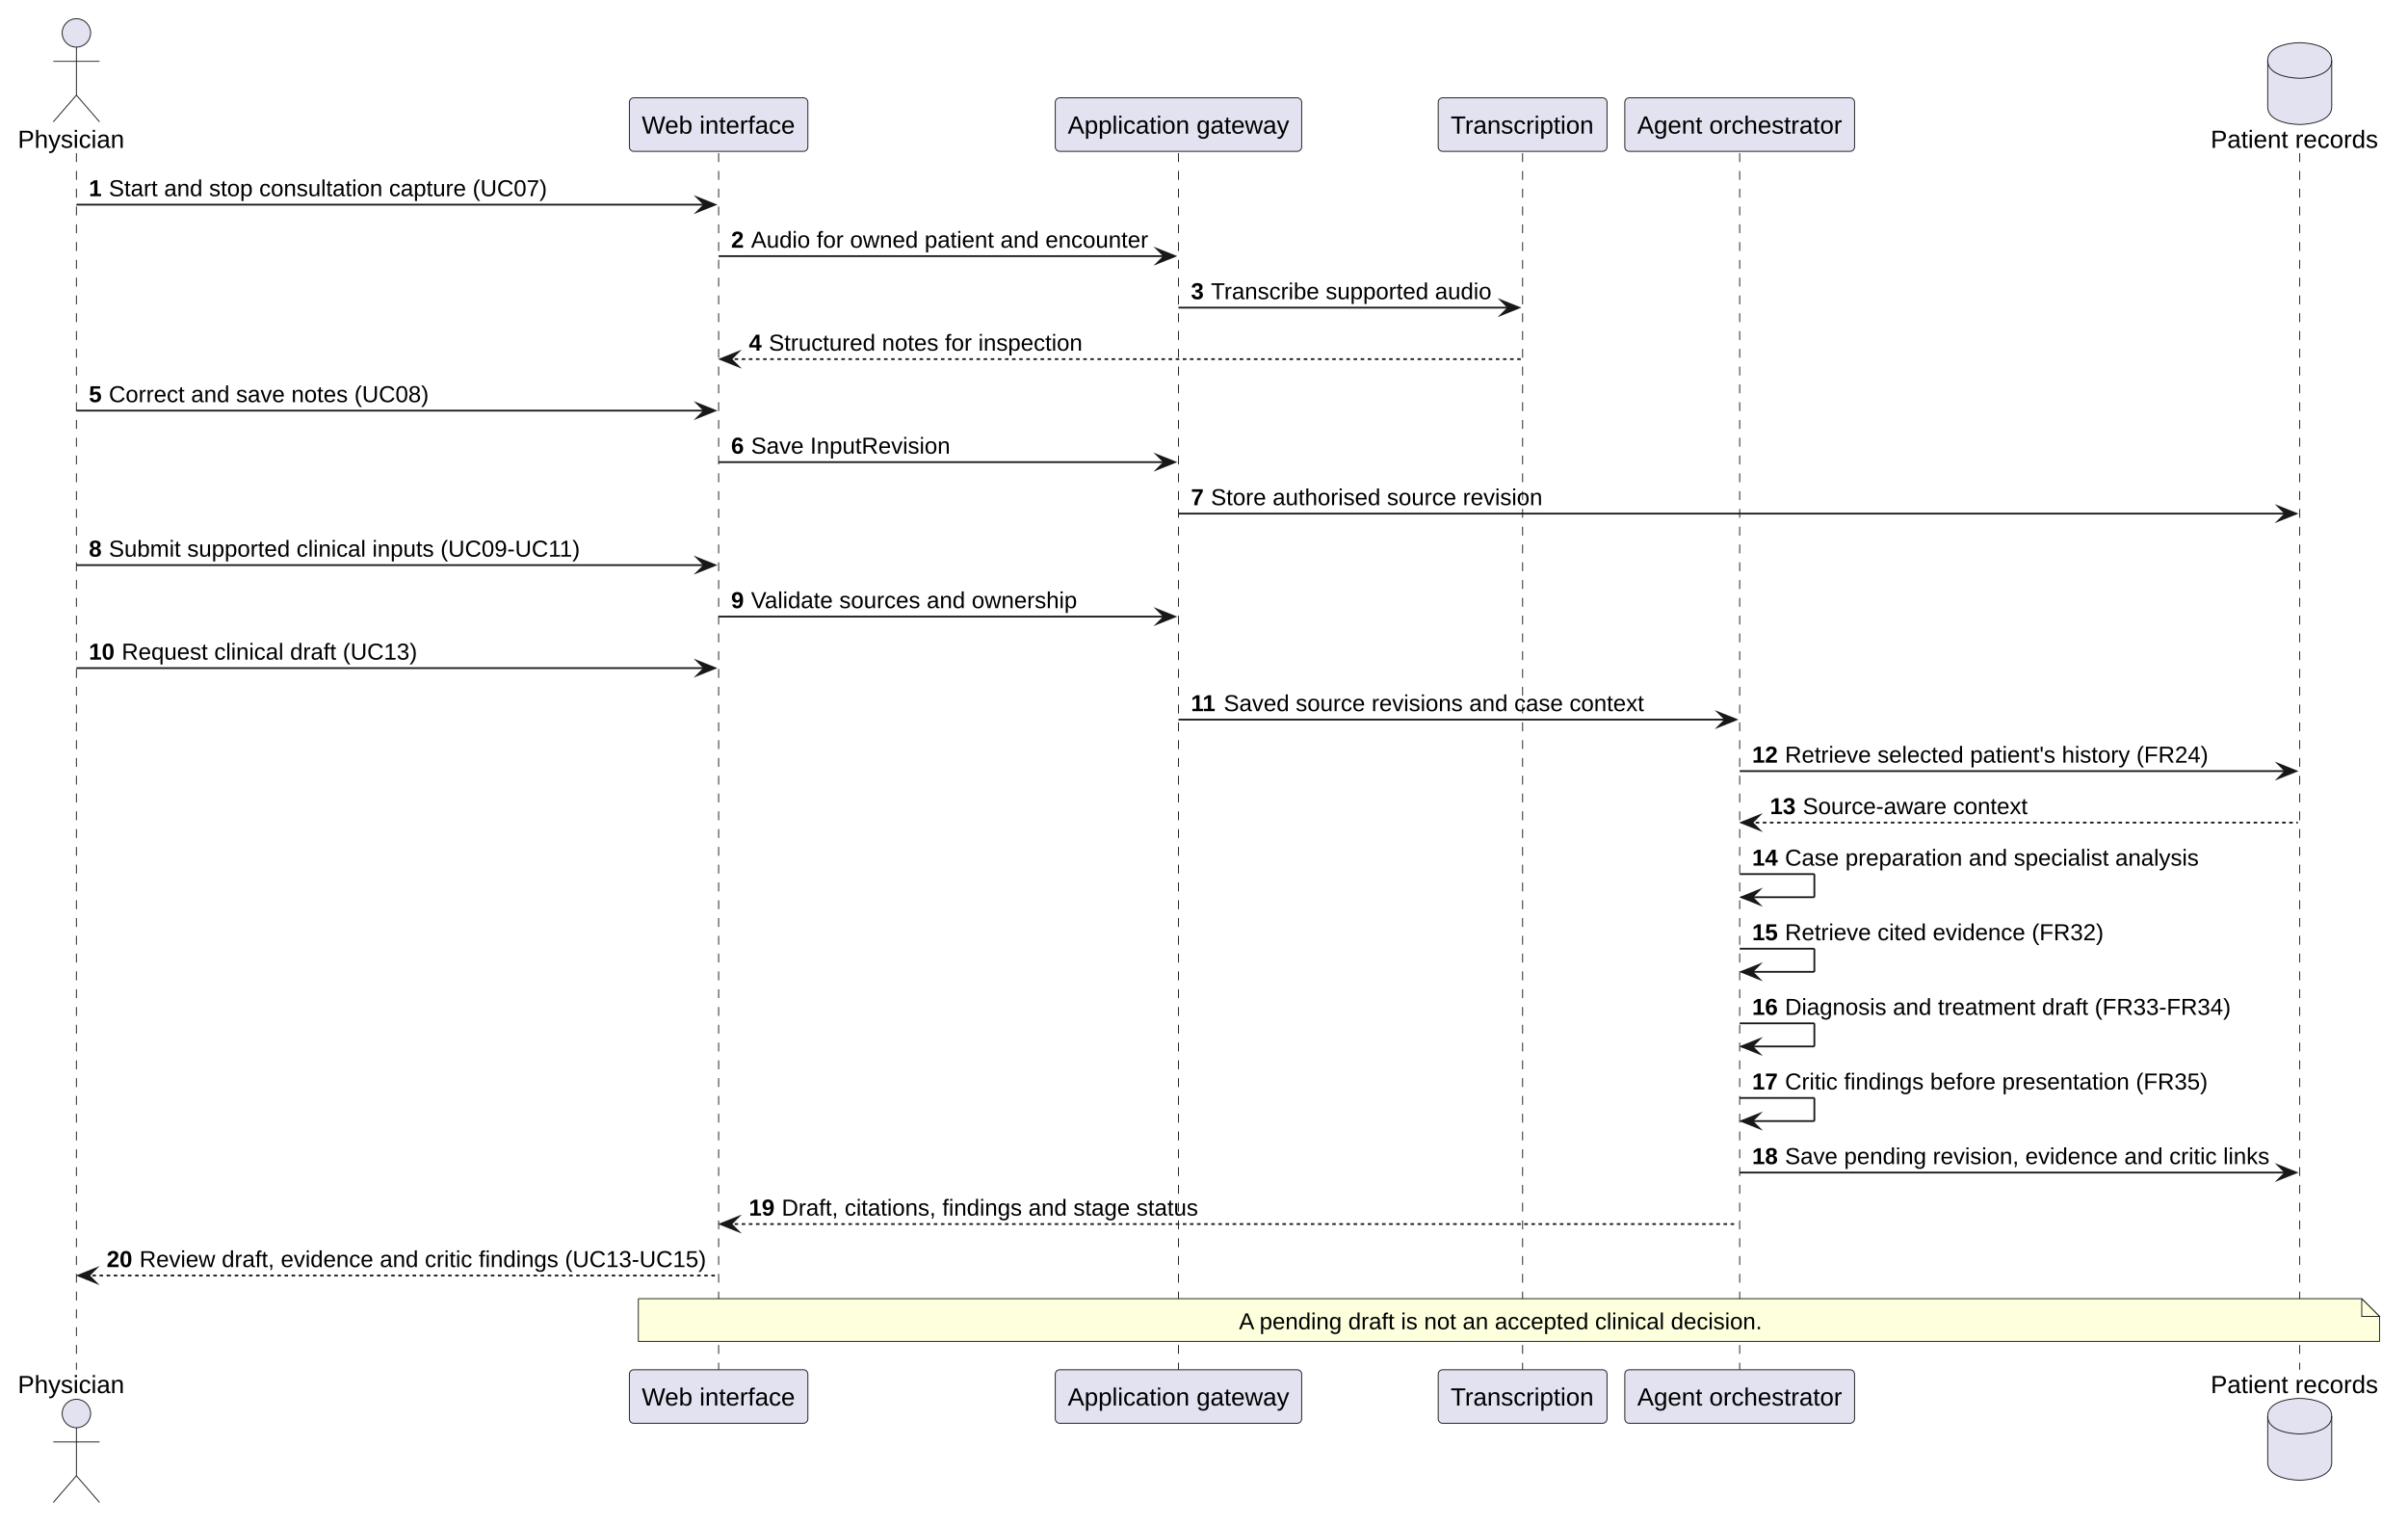
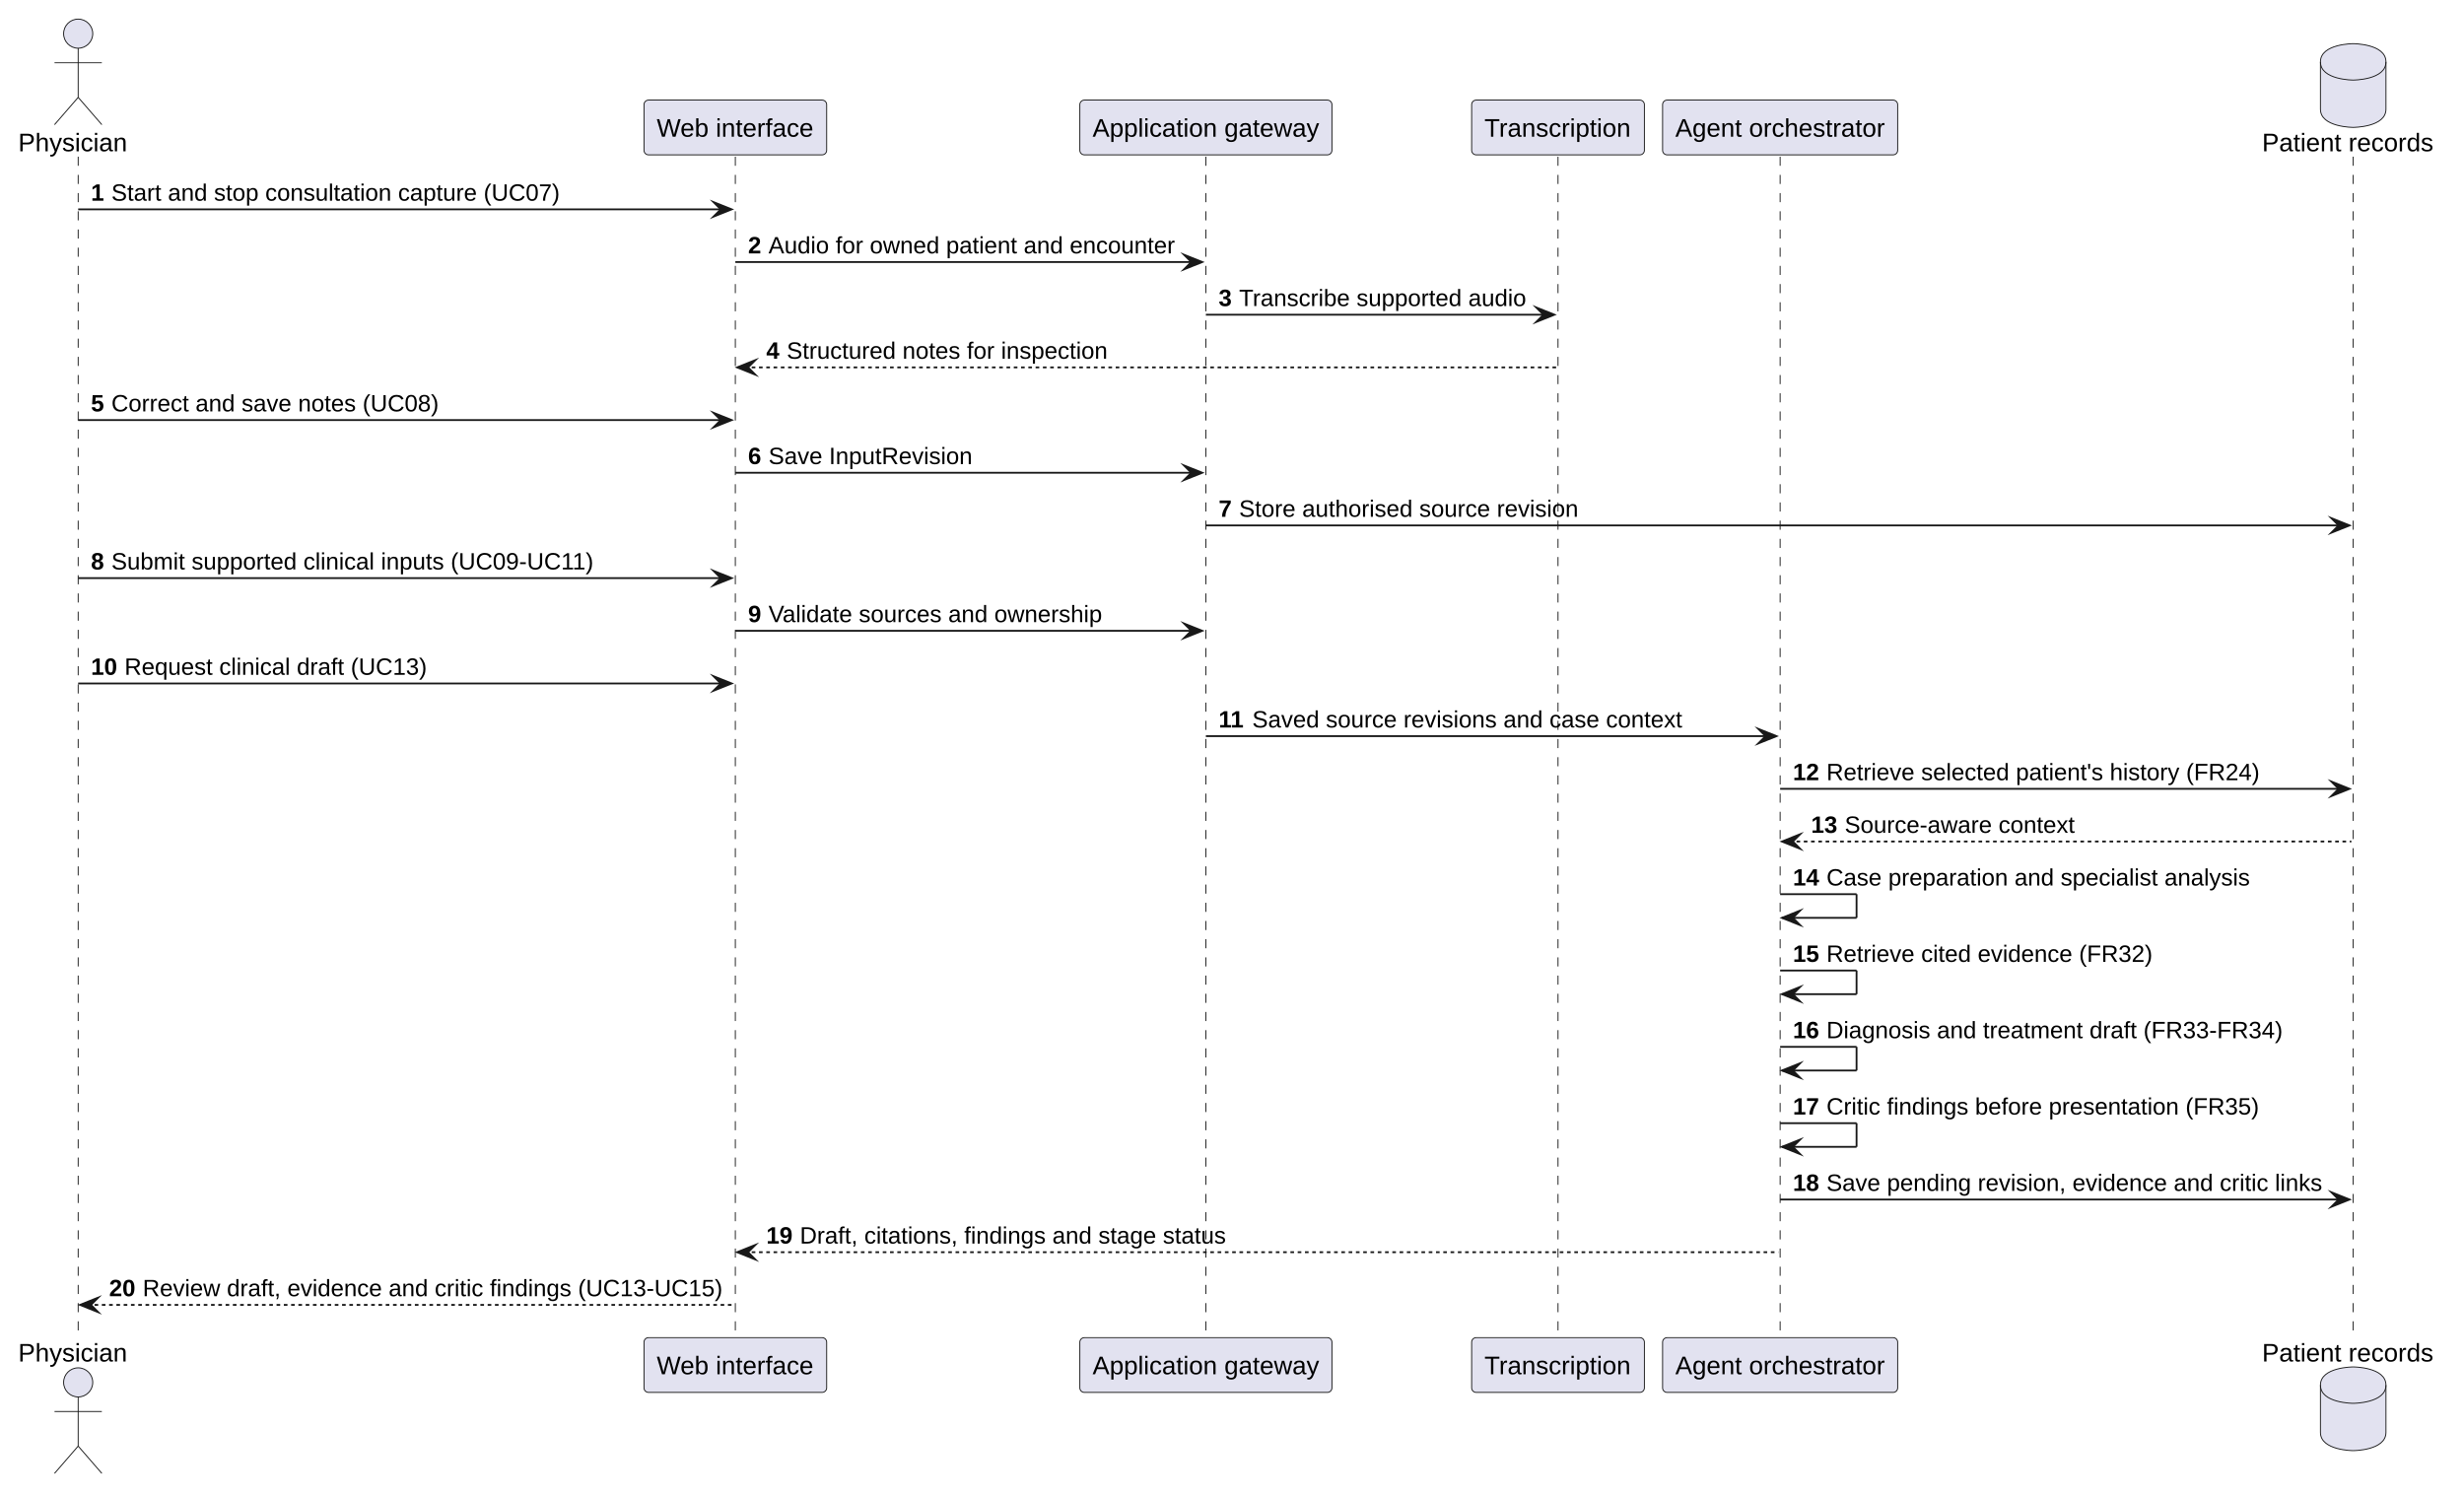
- <svg xmlns="http://www.w3.org/2000/svg" version="1.1" data-diagram-type="SEQUENCE" style="width:4231px;height:2678px;background:#FFFFFF;" width="4231.25px" height="2678.125px" viewBox="0 0 4231 2678" zoomAndPan="magnify" preserveAspectRatio="none" contentStyleType="text/css">
+ <svg xmlns="http://www.w3.org/2000/svg" version="1.1" data-diagram-type="SEQUENCE" style="width:4231px;height:2568px;background:#FFFFFF;" width="4231.25px" height="2568.75px" viewBox="0 0 4231 2568" zoomAndPan="magnify" preserveAspectRatio="none" contentStyleType="text/css">
  <defs />
  <g font-family="sans-serif" lengthAdjust="spacing">
    <g>
-       <rect x="123.308" y="269.058" width="25" height="2137.26" fill="#000" fill-opacity="0" />
-       <line x1="134.245" y1="269.058" x2="134.245" y2="2406.319" style="stroke:#181818;stroke-width:1.563;stroke-dasharray:15.625,15.625;" />
+       <rect x="123.308" y="269.058" width="25" height="2028.046" fill="#000" fill-opacity="0" />
+       <line x1="134.245" y1="269.058" x2="134.245" y2="2297.104" style="stroke:#181818;stroke-width:1.563;stroke-dasharray:15.625,15.625;" />
    </g>
    <g>
-       <rect x="1251.724" y="269.058" width="25" height="2137.26" fill="#000" fill-opacity="0" />
-       <line x1="1262.662" y1="269.058" x2="1262.662" y2="2406.319" style="stroke:#181818;stroke-width:1.563;stroke-dasharray:15.625,15.625;" />
+       <rect x="1251.724" y="269.058" width="25" height="2028.046" fill="#000" fill-opacity="0" />
+       <line x1="1262.662" y1="269.058" x2="1262.662" y2="2297.104" style="stroke:#181818;stroke-width:1.563;stroke-dasharray:15.625,15.625;" />
    </g>
    <g>
-       <rect x="2059.723" y="269.058" width="25" height="2137.26" fill="#000" fill-opacity="0" />
-       <line x1="2070.66" y1="269.058" x2="2070.66" y2="2406.319" style="stroke:#181818;stroke-width:1.563;stroke-dasharray:15.625,15.625;" />
+       <rect x="2059.723" y="269.058" width="25" height="2028.046" fill="#000" fill-opacity="0" />
+       <line x1="2070.66" y1="269.058" x2="2070.66" y2="2297.104" style="stroke:#181818;stroke-width:1.563;stroke-dasharray:15.625,15.625;" />
    </g>
    <g>
-       <rect x="2664.378" y="269.058" width="25" height="2137.26" fill="#000" fill-opacity="0" />
-       <line x1="2675.316" y1="269.058" x2="2675.316" y2="2406.319" style="stroke:#181818;stroke-width:1.563;stroke-dasharray:15.625,15.625;" />
+       <rect x="2664.378" y="269.058" width="25" height="2028.046" fill="#000" fill-opacity="0" />
+       <line x1="2675.316" y1="269.058" x2="2675.316" y2="2297.104" style="stroke:#181818;stroke-width:1.563;stroke-dasharray:15.625,15.625;" />
    </g>
    <g>
-       <rect x="3045.767" y="269.058" width="25" height="2137.26" fill="#000" fill-opacity="0" />
-       <line x1="3056.705" y1="269.058" x2="3056.705" y2="2406.319" style="stroke:#181818;stroke-width:1.563;stroke-dasharray:15.625,15.625;" />
+       <rect x="3045.767" y="269.058" width="25" height="2028.046" fill="#000" fill-opacity="0" />
+       <line x1="3056.705" y1="269.058" x2="3056.705" y2="2297.104" style="stroke:#181818;stroke-width:1.563;stroke-dasharray:15.625,15.625;" />
    </g>
    <g>
-       <rect x="4029.794" y="269.058" width="25" height="2137.26" fill="#000" fill-opacity="0" />
-       <line x1="4040.732" y1="269.058" x2="4040.732" y2="2406.319" style="stroke:#181818;stroke-width:1.563;stroke-dasharray:15.625,15.625;" />
+       <rect x="4029.794" y="269.058" width="25" height="2028.046" fill="#000" fill-opacity="0" />
+       <line x1="4040.732" y1="269.058" x2="4040.732" y2="2297.104" style="stroke:#181818;stroke-width:1.563;stroke-dasharray:15.625,15.625;" />
    </g>
    <text x="31.25" y="259.787" fill="#000" font-size="43.75" textLength="187.241" font-family="Arial">Physician</text>
    <ellipse cx="134.245" cy="57.813" rx="25" ry="25" fill="#E2E2F0" style="stroke:#181818;stroke-width:1.563;" />
    <path d="M134.245,82.813 L134.245,167.188 M93.62,107.813 L174.87,107.813 M134.245,167.188 L93.62,214.063 M134.245,167.188 L174.87,214.063" style="stroke:#181818;stroke-width:1.563;" fill="none" />
    <rect x="1105.83" y="171.875" width="313.663" height="94.058" fill="#E2E2F0" style="stroke:#181818;stroke-width:1.563;" rx="7.813" ry="7.813" />
    <text x="1127.705" y="234.787" fill="#000" font-size="43.75" textLength="269.913" font-family="Arial">Web interface</text>
    <rect x="1854.218" y="171.875" width="432.886" height="94.058" fill="#E2E2F0" style="stroke:#181818;stroke-width:1.563;" rx="7.813" ry="7.813" />
    <text x="1876.093" y="234.787" fill="#000" font-size="43.75" textLength="389.136" font-family="Arial">Application gateway</text>
    <rect x="2527.008" y="171.875" width="296.616" height="94.058" fill="#E2E2F0" style="stroke:#181818;stroke-width:1.563;" rx="7.813" ry="7.813" />
    <text x="2548.883" y="234.787" fill="#000" font-size="43.75" textLength="252.866" font-family="Arial">Transcription</text>
    <rect x="2854.874" y="171.875" width="403.662" height="94.058" fill="#E2E2F0" style="stroke:#181818;stroke-width:1.563;" rx="7.813" ry="7.813" />
    <text x="2876.749" y="234.787" fill="#000" font-size="43.75" textLength="359.912" font-family="Arial">Agent orchestrator</text>
    <text x="3884.235" y="259.787" fill="#000" font-size="43.75" textLength="294.244" font-family="Arial">Patient records</text>
    <path d="M3984.482,106.25 C3984.482,75 4040.732,75 4040.732,75 C4040.732,75 4096.982,75 4096.982,106.25 L4096.982,187.5 C4096.982,218.75 4040.732,218.75 4040.732,218.75 C4040.732,218.75 3984.482,218.75 3984.482,187.5 L3984.482,106.25" style="stroke:#181818;stroke-width:1.563;" fill="#E2E2F0" />
    <path d="M3984.482,106.25 C3984.482,137.5 4040.732,137.5 4040.732,137.5 C4040.732,137.5 4096.982,137.5 4096.982,106.25" style="stroke:#181818;stroke-width:1.563;" fill="none" />
-     <text x="31.25" y="2447.356" fill="#000" font-size="43.75" textLength="187.241" font-family="Arial">Physician</text>
-     <ellipse cx="134.245" cy="2483.189" rx="25" ry="25" fill="#E2E2F0" style="stroke:#181818;stroke-width:1.563;" />
-     <path d="M134.245,2508.189 L134.245,2592.564 M93.62,2533.189 L174.87,2533.189 M134.245,2592.564 L93.62,2639.439 M134.245,2592.564 L174.87,2639.439" style="stroke:#181818;stroke-width:1.563;" fill="none" />
-     <rect x="1105.83" y="2406.319" width="313.663" height="94.058" fill="#E2E2F0" style="stroke:#181818;stroke-width:1.563;" rx="7.813" ry="7.813" />
-     <text x="1127.705" y="2469.231" fill="#000" font-size="43.75" textLength="269.913" font-family="Arial">Web interface</text>
-     <rect x="1854.218" y="2406.319" width="432.886" height="94.058" fill="#E2E2F0" style="stroke:#181818;stroke-width:1.563;" rx="7.813" ry="7.813" />
-     <text x="1876.093" y="2469.231" fill="#000" font-size="43.75" textLength="389.136" font-family="Arial">Application gateway</text>
-     <rect x="2527.008" y="2406.319" width="296.616" height="94.058" fill="#E2E2F0" style="stroke:#181818;stroke-width:1.563;" rx="7.813" ry="7.813" />
-     <text x="2548.883" y="2469.231" fill="#000" font-size="43.75" textLength="252.866" font-family="Arial">Transcription</text>
-     <rect x="2854.874" y="2406.319" width="403.662" height="94.058" fill="#E2E2F0" style="stroke:#181818;stroke-width:1.563;" rx="7.813" ry="7.813" />
-     <text x="2876.749" y="2469.231" fill="#000" font-size="43.75" textLength="359.912" font-family="Arial">Agent orchestrator</text>
-     <text x="3884.235" y="2447.356" fill="#000" font-size="43.75" textLength="294.244" font-family="Arial">Patient records</text>
-     <path d="M3984.482,2487.877 C3984.482,2456.627 4040.732,2456.627 4040.732,2456.627 C4040.732,2456.627 4096.982,2456.627 4096.982,2487.877 L4096.982,2569.127 C4096.982,2600.377 4040.732,2600.377 4040.732,2600.377 C4040.732,2600.377 3984.482,2600.377 3984.482,2569.127 L3984.482,2487.877" style="stroke:#181818;stroke-width:1.563;" fill="#E2E2F0" />
-     <path d="M3984.482,2487.877 C3984.482,2519.127 4040.732,2519.127 4040.732,2519.127 C4040.732,2519.127 4096.982,2519.127 4096.982,2487.877" style="stroke:#181818;stroke-width:1.563;" fill="none" />
+     <text x="31.25" y="2338.141" fill="#000" font-size="43.75" textLength="187.241" font-family="Arial">Physician</text>
+     <ellipse cx="134.245" cy="2373.975" rx="25" ry="25" fill="#E2E2F0" style="stroke:#181818;stroke-width:1.563;" />
+     <path d="M134.245,2398.975 L134.245,2483.35 M93.62,2423.975 L174.87,2423.975 M134.245,2483.35 L93.62,2530.225 M134.245,2483.35 L174.87,2530.225" style="stroke:#181818;stroke-width:1.563;" fill="none" />
+     <rect x="1105.83" y="2297.104" width="313.663" height="94.058" fill="#E2E2F0" style="stroke:#181818;stroke-width:1.563;" rx="7.813" ry="7.813" />
+     <text x="1127.705" y="2360.016" fill="#000" font-size="43.75" textLength="269.913" font-family="Arial">Web interface</text>
+     <rect x="1854.218" y="2297.104" width="432.886" height="94.058" fill="#E2E2F0" style="stroke:#181818;stroke-width:1.563;" rx="7.813" ry="7.813" />
+     <text x="1876.093" y="2360.016" fill="#000" font-size="43.75" textLength="389.136" font-family="Arial">Application gateway</text>
+     <rect x="2527.008" y="2297.104" width="296.616" height="94.058" fill="#E2E2F0" style="stroke:#181818;stroke-width:1.563;" rx="7.813" ry="7.813" />
+     <text x="2548.883" y="2360.016" fill="#000" font-size="43.75" textLength="252.866" font-family="Arial">Transcription</text>
+     <rect x="2854.874" y="2297.104" width="403.662" height="94.058" fill="#E2E2F0" style="stroke:#181818;stroke-width:1.563;" rx="7.813" ry="7.813" />
+     <text x="2876.749" y="2360.016" fill="#000" font-size="43.75" textLength="359.912" font-family="Arial">Agent orchestrator</text>
+     <text x="3884.235" y="2338.141" fill="#000" font-size="43.75" textLength="294.244" font-family="Arial">Patient records</text>
+     <path d="M3984.482,2378.662 C3984.482,2347.412 4040.732,2347.412 4040.732,2347.412 C4040.732,2347.412 4096.982,2347.412 4096.982,2378.662 L4096.982,2459.912 C4096.982,2491.162 4040.732,2491.162 4040.732,2491.162 C4040.732,2491.162 3984.482,2491.162 3984.482,2459.912 L3984.482,2378.662" style="stroke:#181818;stroke-width:1.563;" fill="#E2E2F0" />
+     <path d="M3984.482,2378.662 C3984.482,2409.912 4040.732,2409.912 4040.732,2409.912 C4040.732,2409.912 4096.982,2409.912 4096.982,2378.662" style="stroke:#181818;stroke-width:1.563;" fill="none" />
    <polygon points="1225.162,347.023,1256.412,359.523,1225.162,372.023,1237.662,359.523" fill="#181818" style="stroke:#181818;stroke-width:3.125;stroke-linejoin:miter;stroke-miterlimit:10;" />
    <line x1="134.245" y1="359.523" x2="1243.912" y2="359.523" style="stroke:#181818;stroke-width:3.125;" />
    <text x="156.12" y="344.664" fill="#000" font-size="40.625" font-weight="700" font-family="Arial">1</text>
    <text x="191.214" y="344.664" fill="#000" font-size="40.625" textLength="770.03" font-family="Arial">Start and stop consultation capture (UC07)</text>
    <polygon points="2033.16,437.488,2064.41,449.988,2033.16,462.488,2045.66,449.988" fill="#181818" style="stroke:#181818;stroke-width:3.125;stroke-linejoin:miter;stroke-miterlimit:10;" />
    <line x1="1262.662" y1="449.988" x2="2051.91" y2="449.988" style="stroke:#181818;stroke-width:3.125;" />
    <text x="1284.537" y="435.129" fill="#000" font-size="40.625" font-weight="700" font-family="Arial">2</text>
    <text x="1319.63" y="435.129" fill="#000" font-size="40.625" textLength="697.905" font-family="Arial">Audio for owned patient and encounter</text>
    <polygon points="2637.816,527.953,2669.066,540.453,2637.816,552.953,2650.316,540.453" fill="#181818" style="stroke:#181818;stroke-width:3.125;stroke-linejoin:miter;stroke-miterlimit:10;" />
    <line x1="2070.66" y1="540.453" x2="2656.566" y2="540.453" style="stroke:#181818;stroke-width:3.125;" />
    <text x="2092.535" y="525.594" fill="#000" font-size="40.625" font-weight="700" font-family="Arial">3</text>
    <text x="2127.629" y="525.594" fill="#000" font-size="40.625" textLength="494.562" font-family="Arial">Transcribe supported audio</text>
    <polygon points="1297.037,618.417,1265.787,630.917,1297.037,643.417,1284.537,630.917" fill="#181818" style="stroke:#181818;stroke-width:3.125;stroke-linejoin:miter;stroke-miterlimit:10;" />
    <line x1="1278.287" y1="630.917" x2="2672.191" y2="630.917" style="stroke:#181818;stroke-width:3.125;stroke-dasharray:6.25,6.25;" />
    <text x="1315.787" y="616.058" fill="#000" font-size="40.625" font-weight="700" font-family="Arial">4</text>
    <text x="1350.88" y="616.058" fill="#000" font-size="40.625" textLength="550.996" font-family="Arial">Structured notes for inspection</text>
    <polygon points="1225.162,708.882,1256.412,721.382,1225.162,733.882,1237.662,721.382" fill="#181818" style="stroke:#181818;stroke-width:3.125;stroke-linejoin:miter;stroke-miterlimit:10;" />
    <line x1="134.245" y1="721.382" x2="1243.912" y2="721.382" style="stroke:#181818;stroke-width:3.125;" />
    <text x="156.12" y="706.523" fill="#000" font-size="40.625" font-weight="700" font-family="Arial">5</text>
    <text x="191.214" y="706.523" fill="#000" font-size="40.625" textLength="562.224" font-family="Arial">Correct and save notes (UC08)</text>
    <polygon points="2033.16,799.347,2064.41,811.847,2033.16,824.347,2045.66,811.847" fill="#181818" style="stroke:#181818;stroke-width:3.125;stroke-linejoin:miter;stroke-miterlimit:10;" />
    <line x1="1262.662" y1="811.847" x2="2051.91" y2="811.847" style="stroke:#181818;stroke-width:3.125;" />
    <text x="1284.537" y="796.988" fill="#000" font-size="40.625" font-weight="700" font-family="Arial">6</text>
    <text x="1319.63" y="796.988" fill="#000" font-size="40.625" textLength="350.034" font-family="Arial">Save InputRevision</text>
    <polygon points="4003.232,889.812,4034.482,902.312,4003.232,914.812,4015.732,902.312" fill="#181818" style="stroke:#181818;stroke-width:3.125;stroke-linejoin:miter;stroke-miterlimit:10;" />
    <line x1="2070.66" y1="902.312" x2="4021.982" y2="902.312" style="stroke:#181818;stroke-width:3.125;" />
    <text x="2092.535" y="887.453" fill="#000" font-size="40.625" font-weight="700" font-family="Arial">7</text>
    <text x="2127.629" y="887.453" fill="#000" font-size="40.625" textLength="582.596" font-family="Arial">Store authorised source revision</text>
    <polygon points="1225.162,980.276,1256.412,992.776,1225.162,1005.276,1237.662,992.776" fill="#181818" style="stroke:#181818;stroke-width:3.125;stroke-linejoin:miter;stroke-miterlimit:10;" />
    <line x1="134.245" y1="992.776" x2="1243.912" y2="992.776" style="stroke:#181818;stroke-width:3.125;" />
    <text x="156.12" y="977.917" fill="#000" font-size="40.625" font-weight="700" font-family="Arial">8</text>
    <text x="191.214" y="977.917" fill="#000" font-size="40.625" textLength="830.908" font-family="Arial">Submit supported clinical inputs (UC09-UC11)</text>
    <polygon points="2033.16,1070.741,2064.41,1083.241,2033.16,1095.741,2045.66,1083.241" fill="#181818" style="stroke:#181818;stroke-width:3.125;stroke-linejoin:miter;stroke-miterlimit:10;" />
    <line x1="1262.662" y1="1083.241" x2="2051.91" y2="1083.241" style="stroke:#181818;stroke-width:3.125;" />
    <text x="1284.537" y="1068.382" fill="#000" font-size="40.625" font-weight="700" font-family="Arial">9</text>
    <text x="1319.63" y="1068.382" fill="#000" font-size="40.625" textLength="575.871" font-family="Arial">Validate sources and ownership</text>
    <polygon points="1225.162,1161.206,1256.412,1173.706,1225.162,1186.206,1237.662,1173.706" fill="#181818" style="stroke:#181818;stroke-width:3.125;stroke-linejoin:miter;stroke-miterlimit:10;" />
    <line x1="134.245" y1="1173.706" x2="1243.912" y2="1173.706" style="stroke:#181818;stroke-width:3.125;" />
    <text x="156.12" y="1158.847" fill="#000" font-size="40.625" textLength="45.187" font-weight="700" font-family="Arial">10</text>
    <text x="213.808" y="1158.847" fill="#000" font-size="40.625" textLength="519.298" font-family="Arial">Request clinical draft (UC13)</text>
    <polygon points="3019.205,1251.671,3050.455,1264.171,3019.205,1276.671,3031.705,1264.171" fill="#181818" style="stroke:#181818;stroke-width:3.125;stroke-linejoin:miter;stroke-miterlimit:10;" />
    <line x1="2070.66" y1="1264.171" x2="3037.955" y2="1264.171" style="stroke:#181818;stroke-width:3.125;" />
    <text x="2092.535" y="1249.312" fill="#000" font-size="40.625" textLength="45.187" font-weight="700" font-family="Arial">11</text>
    <text x="2150.223" y="1249.312" fill="#000" font-size="40.625" textLength="738.431" font-family="Arial">Saved source revisions and case context</text>
    <polygon points="4003.232,1342.136,4034.482,1354.636,4003.232,1367.136,4015.732,1354.636" fill="#181818" style="stroke:#181818;stroke-width:3.125;stroke-linejoin:miter;stroke-miterlimit:10;" />
    <line x1="3056.705" y1="1354.636" x2="4021.982" y2="1354.636" style="stroke:#181818;stroke-width:3.125;" />
    <text x="3078.58" y="1339.777" fill="#000" font-size="40.625" textLength="45.187" font-weight="700" font-family="Arial">12</text>
    <text x="3136.267" y="1339.777" fill="#000" font-size="40.625" textLength="743.826" font-family="Arial">Retrieve selected patient's history (FR24)</text>
    <polygon points="3091.08,1432.6,3059.83,1445.1,3091.08,1457.6,3078.58,1445.1" fill="#181818" style="stroke:#181818;stroke-width:3.125;stroke-linejoin:miter;stroke-miterlimit:10;" />
    <line x1="3072.33" y1="1445.1" x2="4037.607" y2="1445.1" style="stroke:#181818;stroke-width:3.125;stroke-dasharray:6.25,6.25;" />
    <text x="3109.83" y="1430.241" fill="#000" font-size="40.625" textLength="45.187" font-weight="700" font-family="Arial">13</text>
    <text x="3167.517" y="1430.241" fill="#000" font-size="40.625" textLength="395.161" font-family="Arial">Source-aware context</text>
    <line x1="3056.705" y1="1535.565" x2="3187.955" y2="1535.565" style="stroke:#181818;stroke-width:3.125;" />
    <line x1="3187.955" y1="1535.565" x2="3187.955" y2="1576.19" style="stroke:#181818;stroke-width:3.125;" />
    <line x1="3059.83" y1="1576.19" x2="3187.955" y2="1576.19" style="stroke:#181818;stroke-width:3.125;" />
    <polygon points="3091.08,1563.69,3059.83,1576.19,3091.08,1588.69,3078.58,1576.19" fill="#181818" style="stroke:#181818;stroke-width:3.125;stroke-linejoin:miter;stroke-miterlimit:10;" />
    <text x="3078.58" y="1520.706" fill="#000" font-size="40.625" textLength="45.187" font-weight="700" font-family="Arial">14</text>
    <text x="3136.267" y="1520.706" fill="#000" font-size="40.625" textLength="727.144" font-family="Arial">Case preparation and specialist analysis</text>
    <line x1="3056.705" y1="1666.655" x2="3187.955" y2="1666.655" style="stroke:#181818;stroke-width:3.125;" />
    <line x1="3187.955" y1="1666.655" x2="3187.955" y2="1707.28" style="stroke:#181818;stroke-width:3.125;" />
    <line x1="3059.83" y1="1707.28" x2="3187.955" y2="1707.28" style="stroke:#181818;stroke-width:3.125;" />
    <polygon points="3091.08,1694.78,3059.83,1707.28,3091.08,1719.78,3078.58,1707.28" fill="#181818" style="stroke:#181818;stroke-width:3.125;stroke-linejoin:miter;stroke-miterlimit:10;" />
    <text x="3078.58" y="1651.796" fill="#000" font-size="40.625" textLength="45.187" font-weight="700" font-family="Arial">15</text>
    <text x="3136.267" y="1651.796" fill="#000" font-size="40.625" textLength="559.962" font-family="Arial">Retrieve cited evidence (FR32)</text>
    <line x1="3056.705" y1="1797.745" x2="3187.955" y2="1797.745" style="stroke:#181818;stroke-width:3.125;" />
    <line x1="3187.955" y1="1797.745" x2="3187.955" y2="1838.37" style="stroke:#181818;stroke-width:3.125;" />
    <line x1="3059.83" y1="1838.37" x2="3187.955" y2="1838.37" style="stroke:#181818;stroke-width:3.125;" />
    <polygon points="3091.08,1825.87,3059.83,1838.37,3091.08,1850.87,3078.58,1838.37" fill="#181818" style="stroke:#181818;stroke-width:3.125;stroke-linejoin:miter;stroke-miterlimit:10;" />
    <text x="3078.58" y="1782.886" fill="#000" font-size="40.625" textLength="45.187" font-weight="700" font-family="Arial">16</text>
    <text x="3136.267" y="1782.886" fill="#000" font-size="40.625" textLength="783.479" font-family="Arial">Diagnosis and treatment draft (FR33-FR34)</text>
    <line x1="3056.705" y1="1928.835" x2="3187.955" y2="1928.835" style="stroke:#181818;stroke-width:3.125;" />
    <line x1="3187.955" y1="1928.835" x2="3187.955" y2="1969.46" style="stroke:#181818;stroke-width:3.125;" />
    <line x1="3059.83" y1="1969.46" x2="3187.955" y2="1969.46" style="stroke:#181818;stroke-width:3.125;" />
    <polygon points="3091.08,1956.96,3059.83,1969.46,3091.08,1981.96,3078.58,1969.46" fill="#181818" style="stroke:#181818;stroke-width:3.125;stroke-linejoin:miter;stroke-miterlimit:10;" />
    <text x="3078.58" y="1913.976" fill="#000" font-size="40.625" textLength="45.187" font-weight="700" font-family="Arial">17</text>
    <text x="3136.267" y="1913.976" fill="#000" font-size="40.625" textLength="742.874" font-family="Arial">Critic findings before presentation (FR35)</text>
    <polygon points="4003.232,2047.424,4034.482,2059.924,4003.232,2072.424,4015.732,2059.924" fill="#181818" style="stroke:#181818;stroke-width:3.125;stroke-linejoin:miter;stroke-miterlimit:10;" />
    <line x1="3056.705" y1="2059.924" x2="4021.982" y2="2059.924" style="stroke:#181818;stroke-width:3.125;" />
    <text x="3078.58" y="2045.065" fill="#000" font-size="40.625" textLength="45.187" font-weight="700" font-family="Arial">18</text>
    <text x="3136.267" y="2045.065" fill="#000" font-size="40.625" textLength="851.34" font-family="Arial">Save pending revision, evidence and critic links</text>
    <polygon points="1297.037,2137.889,1265.787,2150.389,1297.037,2162.889,1284.537,2150.389" fill="#181818" style="stroke:#181818;stroke-width:3.125;stroke-linejoin:miter;stroke-miterlimit:10;" />
    <line x1="1278.287" y1="2150.389" x2="3053.58" y2="2150.389" style="stroke:#181818;stroke-width:3.125;stroke-dasharray:6.25,6.25;" />
    <text x="1315.787" y="2135.53" fill="#000" font-size="40.625" textLength="45.187" font-weight="700" font-family="Arial">19</text>
    <text x="1373.474" y="2135.53" fill="#000" font-size="40.625" textLength="731.647" font-family="Arial">Draft, citations, findings and stage status</text>
    <polygon points="168.62,2228.354,137.37,2240.854,168.62,2253.354,156.12,2240.854" fill="#181818" style="stroke:#181818;stroke-width:3.125;stroke-linejoin:miter;stroke-miterlimit:10;" />
    <line x1="149.87" y1="2240.854" x2="1259.537" y2="2240.854" style="stroke:#181818;stroke-width:3.125;stroke-dasharray:6.25,6.25;" />
    <text x="187.37" y="2225.995" fill="#000" font-size="40.625" textLength="45.187" font-weight="700" font-family="Arial">20</text>
    <text x="245.058" y="2225.995" fill="#000" font-size="40.625" textLength="995.729" font-family="Arial">Review draft, evidence and critic findings (UC13-UC15)</text>
-     <path d="M1121.622,2281.479 L1121.622,2356.479 L4180.997,2356.479 L4180.997,2312.729 L4149.747,2281.479 L1121.622,2281.479" style="stroke:#181818;stroke-width:1.563;" fill="#FEFFDD" />
-     <path d="M4149.747,2281.479 L4149.747,2312.729 L4180.997,2312.729 L4149.747,2281.479" style="stroke:#181818;stroke-width:1.563;" fill="#FEFFDD" />
-     <text x="2176.933" y="2335.21" fill="#000" font-size="40.625" textLength="921.402" font-family="Arial">A pending draft is not an accepted clinical decision.</text>
  </g>
</svg>
